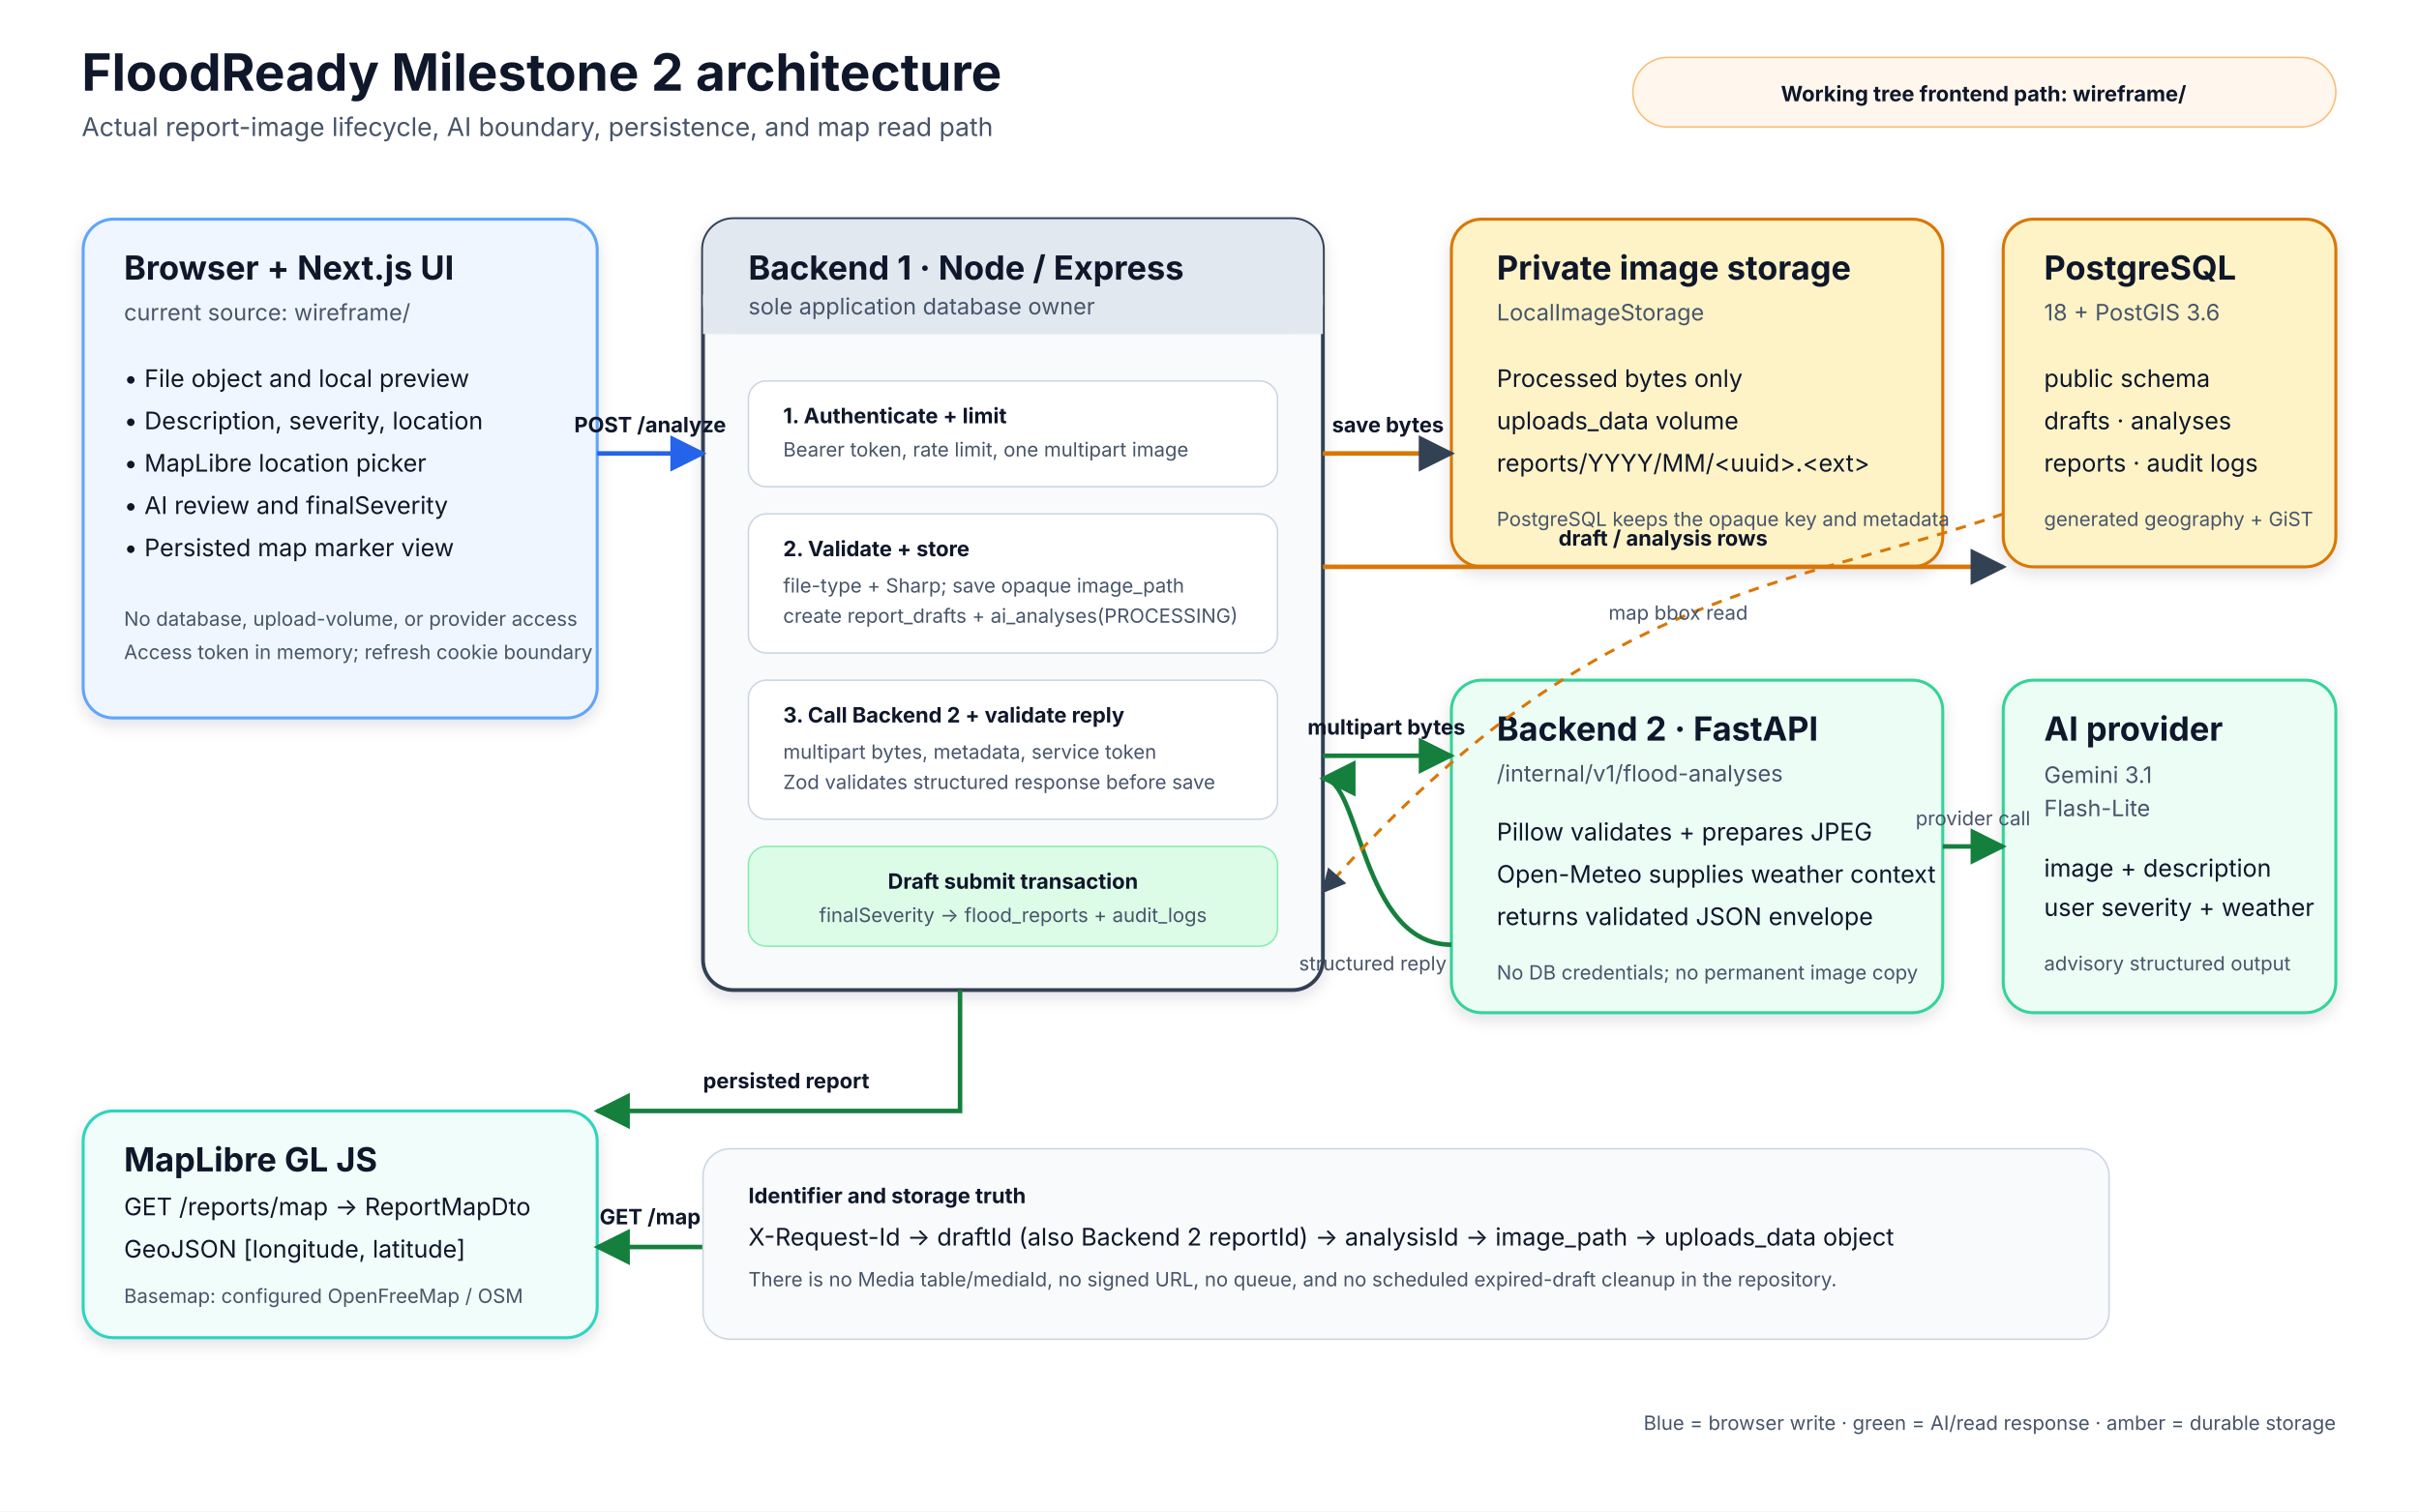
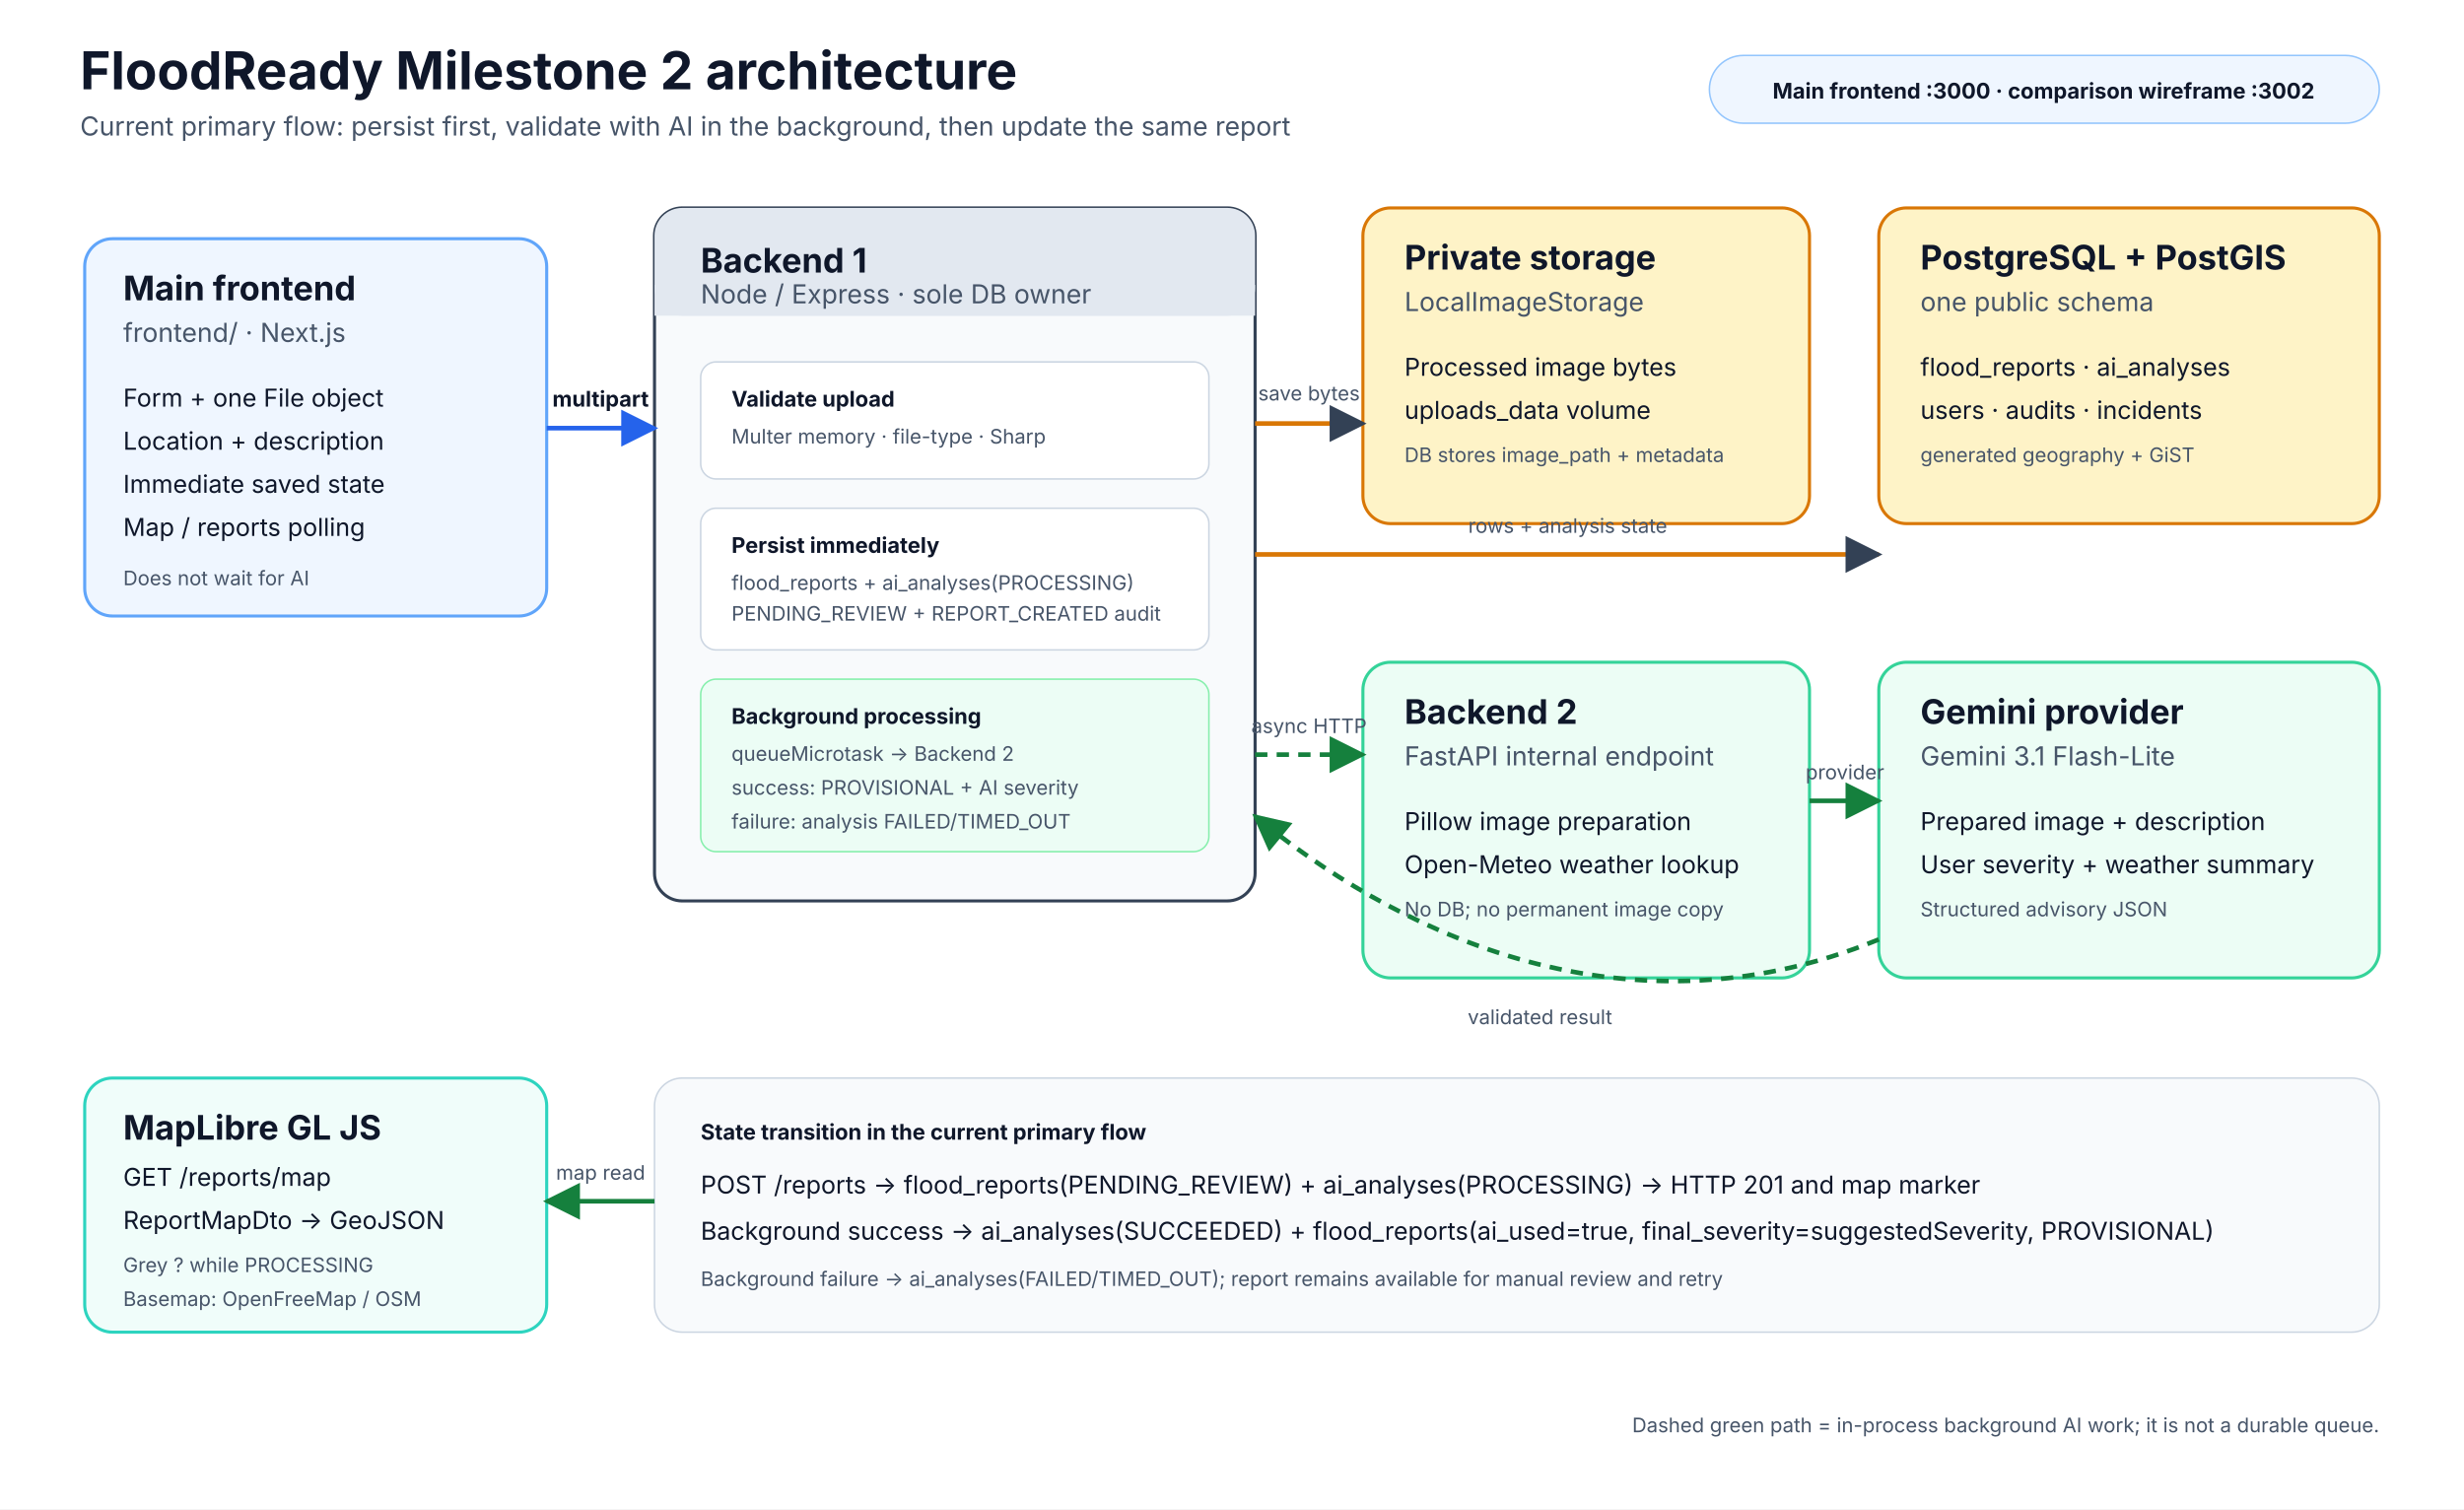
- <svg xmlns="http://www.w3.org/2000/svg" width="1600" height="1000" viewBox="0 0 1600 1000" role="img" aria-labelledby="title desc">
+ <svg xmlns="http://www.w3.org/2000/svg" width="1600" height="980" viewBox="0 0 1600 980" role="img" aria-labelledby="title desc">
  <defs>
-     <marker id="arrow" viewBox="0 0 10 10" refX="9" refY="5" markerWidth="8" markerHeight="8" orient="auto-start-reverse">
-       <path d="M 0 0 L 10 5 L 0 10 z" fill="#334155" />
+     <marker id="arrow" viewBox="0 0 10 10" refX="9" refY="5" markerWidth="8" markerHeight="8" orient="auto">
+       <path d="M0 0L10 5L0 10z" fill="#334155" />
    </marker>
-     <marker id="blue-arrow" viewBox="0 0 10 10" refX="9" refY="5" markerWidth="8" markerHeight="8" orient="auto-start-reverse">
-       <path d="M 0 0 L 10 5 L 0 10 z" fill="#2563eb" />
+     <marker id="blue" viewBox="0 0 10 10" refX="9" refY="5" markerWidth="8" markerHeight="8" orient="auto">
+       <path d="M0 0L10 5L0 10z" fill="#2563eb" />
    </marker>
-     <marker id="green-arrow" viewBox="0 0 10 10" refX="9" refY="5" markerWidth="8" markerHeight="8" orient="auto-start-reverse">
-       <path d="M 0 0 L 10 5 L 0 10 z" fill="#15803d" />
+     <marker id="green" viewBox="0 0 10 10" refX="9" refY="5" markerWidth="8" markerHeight="8" orient="auto">
+       <path d="M0 0L10 5L0 10z" fill="#15803d" />
    </marker>
-     <filter id="shadow" x="-10%" y="-10%" width="120%" height="130%">
-       <feDropShadow dx="0" dy="4" stdDeviation="5" flood-color="#0f172a" flood-opacity=".12" />
-     </filter>
    <style>
-       text { font-family: Inter, Segoe UI, Arial, sans-serif; fill:#0f172a; }
-       .title { font-size:34px; font-weight:700; }
-       .subtitle { font-size:17px; fill:#475569; }
-       .box { font-size:22px; font-weight:700; }
-       .sub { font-size:15px; fill:#475569; }
-       .body { font-size:16px; }
-       .small { font-size:13px; fill:#475569; }
-       .label { font-size:14px; font-weight:700; }
+       text{font-family:Inter,Segoe UI,Arial,sans-serif;fill:#0f172a}.title{font-size:34px;font-weight:700}.sub{font-size:17px;fill:#475569}.box{font-size:22px;font-weight:700}.body{font-size:16px}.small{font-size:13px;fill:#475569}.label{font-size:14px;font-weight:700}
    </style>
  </defs>
-   <rect width="1600" height="1000" fill="#ffffff" />
-   <text x="54" y="60" class="title">FloodReady Milestone 2 architecture</text>
-   <text x="54" y="90" class="subtitle">Actual report-image lifecycle, AI boundary, persistence, and map read path</text>
-   <rect x="1080" y="38" width="465" height="46" rx="23" fill="#fff7ed" stroke="#fdba74" />
-   <text x="1312" y="67" text-anchor="middle" class="label" fill="#9a3412">Working tree frontend path: wireframe/</text>
-   <rect x="55" y="145" width="340" height="330" rx="20" fill="#eff6ff" stroke="#60a5fa" stroke-width="2" filter="url(#shadow)" />
-   <text x="82" y="185" class="box">Browser + Next.js UI</text>
-   <text x="82" y="212" class="sub">current source: wireframe/</text>
-   <text x="82" y="256" class="body">• File object and local preview</text>
-   <text x="82" y="284" class="body">• Description, severity, location</text>
-   <text x="82" y="312" class="body">• MapLibre location picker</text>
-   <text x="82" y="340" class="body">• AI review and finalSeverity</text>
-   <text x="82" y="368" class="body">• Persisted map marker view</text>
-   <text x="82" y="414" class="small">No database, upload-volume, or provider access</text>
-   <text x="82" y="436" class="small">Access token in memory; refresh cookie boundary</text>
-   <rect x="465" y="145" width="410" height="510" rx="20" fill="#f8fafc" stroke="#334155" stroke-width="2.5" filter="url(#shadow)" />
-   <rect x="465" y="145" width="410" height="76" rx="20" fill="#e2e8f0" />
-   <path d="M465 195h410v26H465z" fill="#e2e8f0" />
-   <text x="495" y="185" class="box">Backend 1 · Node / Express</text>
-   <text x="495" y="208" class="sub">sole application database owner</text>
-   <rect x="495" y="252" width="350" height="70" rx="12" fill="#ffffff" stroke="#cbd5e1" />
-   <text x="518" y="280" class="label">1. Authenticate + limit</text>
-   <text x="518" y="302" class="small">Bearer token, rate limit, one multipart image</text>
-   <rect x="495" y="340" width="350" height="92" rx="12" fill="#ffffff" stroke="#cbd5e1" />
-   <text x="518" y="368" class="label">2. Validate + store</text>
-   <text x="518" y="392" class="small">file-type + Sharp; save opaque image_path</text>
-   <text x="518" y="412" class="small">create report_drafts + ai_analyses(PROCESSING)</text>
-   <rect x="495" y="450" width="350" height="92" rx="12" fill="#ffffff" stroke="#cbd5e1" />
-   <text x="518" y="478" class="label">3. Call Backend 2 + validate reply</text>
-   <text x="518" y="502" class="small">multipart bytes, metadata, service token</text>
-   <text x="518" y="522" class="small">Zod validates structured response before save</text>
-   <rect x="495" y="560" width="350" height="66" rx="12" fill="#dcfce7" stroke="#86efac" />
-   <text x="670" y="588" text-anchor="middle" class="label" fill="#166534">Draft submit transaction</text>
-   <text x="670" y="610" text-anchor="middle" class="small">finalSeverity → flood_reports + audit_logs</text>
-   <rect x="960" y="145" width="325" height="230" rx="20" fill="#fef3c7" stroke="#d97706" stroke-width="2" filter="url(#shadow)" />
-   <text x="990" y="185" class="box">Private image storage</text>
-   <text x="990" y="212" class="sub">LocalImageStorage</text>
-   <text x="990" y="256" class="body">Processed bytes only</text>
-   <text x="990" y="284" class="body">uploads_data volume</text>
-   <text x="990" y="312" class="body">reports/YYYY/MM/&lt;uuid&gt;.&lt;ext&gt;</text>
-   <text x="990" y="348" class="small">PostgreSQL keeps the opaque key and metadata</text>
-   <rect x="1325" y="145" width="220" height="230" rx="20" fill="#fef3c7" stroke="#d97706" stroke-width="2" filter="url(#shadow)" />
-   <text x="1352" y="185" class="box">PostgreSQL</text>
-   <text x="1352" y="212" class="sub">18 + PostGIS 3.6</text>
-   <text x="1352" y="256" class="body">public schema</text>
-   <text x="1352" y="284" class="body">drafts · analyses</text>
-   <text x="1352" y="312" class="body">reports · audit logs</text>
-   <text x="1352" y="348" class="small">generated geography + GiST</text>
-   <rect x="960" y="450" width="325" height="220" rx="20" fill="#ecfdf5" stroke="#34d399" stroke-width="2" filter="url(#shadow)" />
-   <text x="990" y="490" class="box">Backend 2 · FastAPI</text>
-   <text x="990" y="517" class="sub">/internal/v1/flood-analyses</text>
-   <text x="990" y="556" class="body">Pillow validates + prepares JPEG</text>
-   <text x="990" y="584" class="body">Open-Meteo supplies weather context</text>
-   <text x="990" y="612" class="body">returns validated JSON envelope</text>
-   <text x="990" y="648" class="small">No DB credentials; no permanent image copy</text>
-   <rect x="1325" y="450" width="220" height="220" rx="20" fill="#ecfdf5" stroke="#34d399" stroke-width="2" filter="url(#shadow)" />
-   <text x="1352" y="490" class="box">AI provider</text>
-   <text x="1352" y="518" class="sub">Gemini 3.1</text>
-   <text x="1352" y="540" class="sub">Flash-Lite</text>
-   <text x="1352" y="580" class="body">image + description</text>
-   <text x="1352" y="606" class="body">user severity + weather</text>
-   <text x="1352" y="642" class="small">advisory structured output</text>
-   <rect x="55" y="735" width="340" height="150" rx="20" fill="#f0fdfa" stroke="#2dd4bf" stroke-width="2" filter="url(#shadow)" />
-   <text x="82" y="775" class="box">MapLibre GL JS</text>
-   <text x="82" y="804" class="body">GET /reports/map → ReportMapDto</text>
-   <text x="82" y="832" class="body">GeoJSON [longitude, latitude]</text>
-   <text x="82" y="862" class="small">Basemap: configured OpenFreeMap / OSM</text>
-   <path d="M395 300 H465" fill="none" stroke="#2563eb" stroke-width="3" marker-end="url(#blue-arrow)" />
-   <text x="430" y="286" text-anchor="middle" class="label" fill="#1d4ed8">POST /analyze</text>
-   <path d="M875 300 H960" fill="none" stroke="#d97706" stroke-width="3" marker-end="url(#arrow)" />
-   <text x="918" y="286" text-anchor="middle" class="label">save bytes</text>
-   <path d="M875 375 H1325" fill="none" stroke="#d97706" stroke-width="3" marker-end="url(#arrow)" />
-   <text x="1100" y="361" text-anchor="middle" class="label">draft / analysis rows</text>
-   <path d="M875 500 H960" fill="none" stroke="#15803d" stroke-width="3" marker-end="url(#green-arrow)" />
-   <text x="917" y="486" text-anchor="middle" class="label" fill="#166534">multipart bytes</text>
-   <path d="M1285 560 H1325" fill="none" stroke="#15803d" stroke-width="3" marker-end="url(#green-arrow)" />
-   <text x="1305" y="546" text-anchor="middle" class="small">provider call</text>
-   <path d="M960 625 C900 625 900 515 875 515" fill="none" stroke="#15803d" stroke-width="3" marker-end="url(#green-arrow)" />
-   <text x="908" y="642" text-anchor="middle" class="small">structured reply</text>
-   <path d="M635 655 V735 H395" fill="none" stroke="#15803d" stroke-width="3" marker-end="url(#green-arrow)" />
-   <text x="520" y="720" text-anchor="middle" class="label" fill="#166534">persisted report</text>
-   <path d="M1325 340 C1180 390 1050 390 875 590" fill="none" stroke="#d97706" stroke-width="2" stroke-dasharray="7 6" marker-end="url(#arrow)" />
-   <text x="1110" y="410" text-anchor="middle" class="small">map bbox read</text>
-   <path d="M465 825 H395" fill="none" stroke="#15803d" stroke-width="3" marker-end="url(#green-arrow)" />
-   <text x="430" y="810" text-anchor="middle" class="label" fill="#166534">GET /map</text>
-   <rect x="465" y="760" width="930" height="126" rx="18" fill="#f8fafc" stroke="#cbd5e1" />
-   <text x="495" y="796" class="label">Identifier and storage truth</text>
-   <text x="495" y="824" class="body">X-Request-Id → draftId (also Backend 2 reportId) → analysisId → image_path → uploads_data object</text>
-   <text x="495" y="851" class="small">There is no Media table/mediaId, no signed URL, no queue, and no scheduled expired-draft cleanup in the repository.</text>
-   <text x="1545" y="946" text-anchor="end" class="small">Blue = browser write · green = AI/read response · amber = durable storage</text>
+   <rect width="1600" height="980" fill="#fff" />
+   <text x="52" y="58" class="title">FloodReady Milestone 2 architecture</text>
+   <text x="52" y="88" class="sub">Current primary flow: persist first, validate with AI in the background, then update the same report</text>
+   <rect x="1110" y="36" width="435" height="44" rx="22" fill="#eff6ff" stroke="#93c5fd" />
+   <text x="1327" y="64" text-anchor="middle" class="label" fill="#1d4ed8">Main frontend :3000 · comparison wireframe :3002</text>
+   <rect x="55" y="155" width="300" height="245" rx="18" fill="#eff6ff" stroke="#60a5fa" stroke-width="2" />
+   <text x="80" y="195" class="box">Main frontend</text>
+   <text x="80" y="222" class="sub">frontend/ · Next.js</text>
+   <text x="80" y="264" class="body">Form + one File object</text>
+   <text x="80" y="292" class="body">Location + description</text>
+   <text x="80" y="320" class="body">Immediate saved state</text>
+   <text x="80" y="348" class="body">Map / reports polling</text>
+   <text x="80" y="380" class="small">Does not wait for AI</text>
+   <rect x="425" y="135" width="390" height="450" rx="18" fill="#f8fafc" stroke="#334155" stroke-width="2" />
+   <rect x="425" y="135" width="390" height="70" rx="18" fill="#e2e8f0" />
+   <path d="M425 185h390v20H425z" fill="#e2e8f0" />
+   <text x="455" y="177" class="box">Backend 1</text>
+   <text x="455" y="197" class="sub">Node / Express · sole DB owner</text>
+   <rect x="455" y="235" width="330" height="76" rx="10" fill="#fff" stroke="#cbd5e1" />
+   <text x="475" y="264" class="label">Validate upload</text>
+   <text x="475" y="288" class="small">Multer memory · file-type · Sharp</text>
+   <rect x="455" y="330" width="330" height="92" rx="10" fill="#fff" stroke="#cbd5e1" />
+   <text x="475" y="359" class="label">Persist immediately</text>
+   <text x="475" y="383" class="small">flood_reports + ai_analyses(PROCESSING)</text>
+   <text x="475" y="403" class="small">PENDING_REVIEW + REPORT_CREATED audit</text>
+   <rect x="455" y="441" width="330" height="112" rx="10" fill="#ecfdf5" stroke="#86efac" />
+   <text x="475" y="470" class="label" fill="#166534">Background processing</text>
+   <text x="475" y="494" class="small">queueMicrotask → Backend 2</text>
+   <text x="475" y="516" class="small">success: PROVISIONAL + AI severity</text>
+   <text x="475" y="538" class="small">failure: analysis FAILED/TIMED_OUT</text>
+   <rect x="885" y="135" width="290" height="205" rx="18" fill="#fef3c7" stroke="#d97706" stroke-width="2" />
+   <text x="912" y="175" class="box">Private storage</text>
+   <text x="912" y="202" class="sub">LocalImageStorage</text>
+   <text x="912" y="244" class="body">Processed image bytes</text>
+   <text x="912" y="272" class="body">uploads_data volume</text>
+   <text x="912" y="300" class="small">DB stores image_path + metadata</text>
+   <rect x="1220" y="135" width="325" height="205" rx="18" fill="#fef3c7" stroke="#d97706" stroke-width="2" />
+   <text x="1247" y="175" class="box">PostgreSQL + PostGIS</text>
+   <text x="1247" y="202" class="sub">one public schema</text>
+   <text x="1247" y="244" class="body">flood_reports · ai_analyses</text>
+   <text x="1247" y="272" class="body">users · audits · incidents</text>
+   <text x="1247" y="300" class="small">generated geography + GiST</text>
+   <rect x="885" y="430" width="290" height="205" rx="18" fill="#ecfdf5" stroke="#34d399" stroke-width="2" />
+   <text x="912" y="470" class="box">Backend 2</text>
+   <text x="912" y="497" class="sub">FastAPI internal endpoint</text>
+   <text x="912" y="539" class="body">Pillow image preparation</text>
+   <text x="912" y="567" class="body">Open-Meteo weather lookup</text>
+   <text x="912" y="595" class="small">No DB; no permanent image copy</text>
+   <rect x="1220" y="430" width="325" height="205" rx="18" fill="#ecfdf5" stroke="#34d399" stroke-width="2" />
+   <text x="1247" y="470" class="box">Gemini provider</text>
+   <text x="1247" y="497" class="sub">Gemini 3.1 Flash-Lite</text>
+   <text x="1247" y="539" class="body">Prepared image + description</text>
+   <text x="1247" y="567" class="body">User severity + weather summary</text>
+   <text x="1247" y="595" class="small">Structured advisory JSON</text>
+   <rect x="55" y="700" width="300" height="165" rx="18" fill="#f0fdfa" stroke="#2dd4bf" stroke-width="2" />
+   <text x="80" y="740" class="box">MapLibre GL JS</text>
+   <text x="80" y="770" class="body">GET /reports/map</text>
+   <text x="80" y="798" class="body">ReportMapDto → GeoJSON</text>
+   <text x="80" y="826" class="small">Grey ? while PROCESSING</text>
+   <text x="80" y="848" class="small">Basemap: OpenFreeMap / OSM</text>
+   <rect x="425" y="700" width="1120" height="165" rx="18" fill="#f8fafc" stroke="#cbd5e1" />
+   <text x="455" y="740" class="label">State transition in the current primary flow</text>
+   <text x="455" y="775" class="body">POST /reports → flood_reports(PENDING_REVIEW) + ai_analyses(PROCESSING) → HTTP 201 and map marker</text>
+   <text x="455" y="805" class="body">Background success → ai_analyses(SUCCEEDED) + flood_reports(ai_used=true, final_severity=suggestedSeverity, PROVISIONAL)</text>
+   <text x="455" y="835" class="small">Background failure → ai_analyses(FAILED/TIMED_OUT); report remains available for manual review and retry</text>
+   <path d="M355 278H425" stroke="#2563eb" stroke-width="3" fill="none" marker-end="url(#blue)" />
+   <text x="390" y="264" text-anchor="middle" class="label" fill="#1d4ed8">multipart</text>
+   <path d="M815 275H885" stroke="#d97706" stroke-width="3" fill="none" marker-end="url(#arrow)" />
+   <text x="850" y="260" text-anchor="middle" class="small">save bytes</text>
+   <path d="M815 360H1220" stroke="#d97706" stroke-width="3" fill="none" marker-end="url(#arrow)" />
+   <text x="1018" y="346" text-anchor="middle" class="small">rows + analysis state</text>
+   <path d="M815 490H885" stroke="#15803d" stroke-width="3" stroke-dasharray="8 6" fill="none" marker-end="url(#green)" />
+   <text x="850" y="476" text-anchor="middle" class="small">async HTTP</text>
+   <path d="M1175 520H1220" stroke="#15803d" stroke-width="3" fill="none" marker-end="url(#green)" />
+   <text x="1198" y="506" text-anchor="middle" class="small">provider</text>
+   <path d="M1220 610C1050 680 900 600 815 530" stroke="#15803d" stroke-width="3" stroke-dasharray="8 6" fill="none" marker-end="url(#green)" />
+   <text x="1000" y="665" text-anchor="middle" class="small">validated result</text>
+   <path d="M425 780H355" stroke="#15803d" stroke-width="3" fill="none" marker-end="url(#green)" />
+   <text x="390" y="766" text-anchor="middle" class="small">map read</text>
+   <text x="1545" y="930" text-anchor="end" class="small">Dashed green path = in-process background AI work; it is not a durable queue.</text>
</svg>
